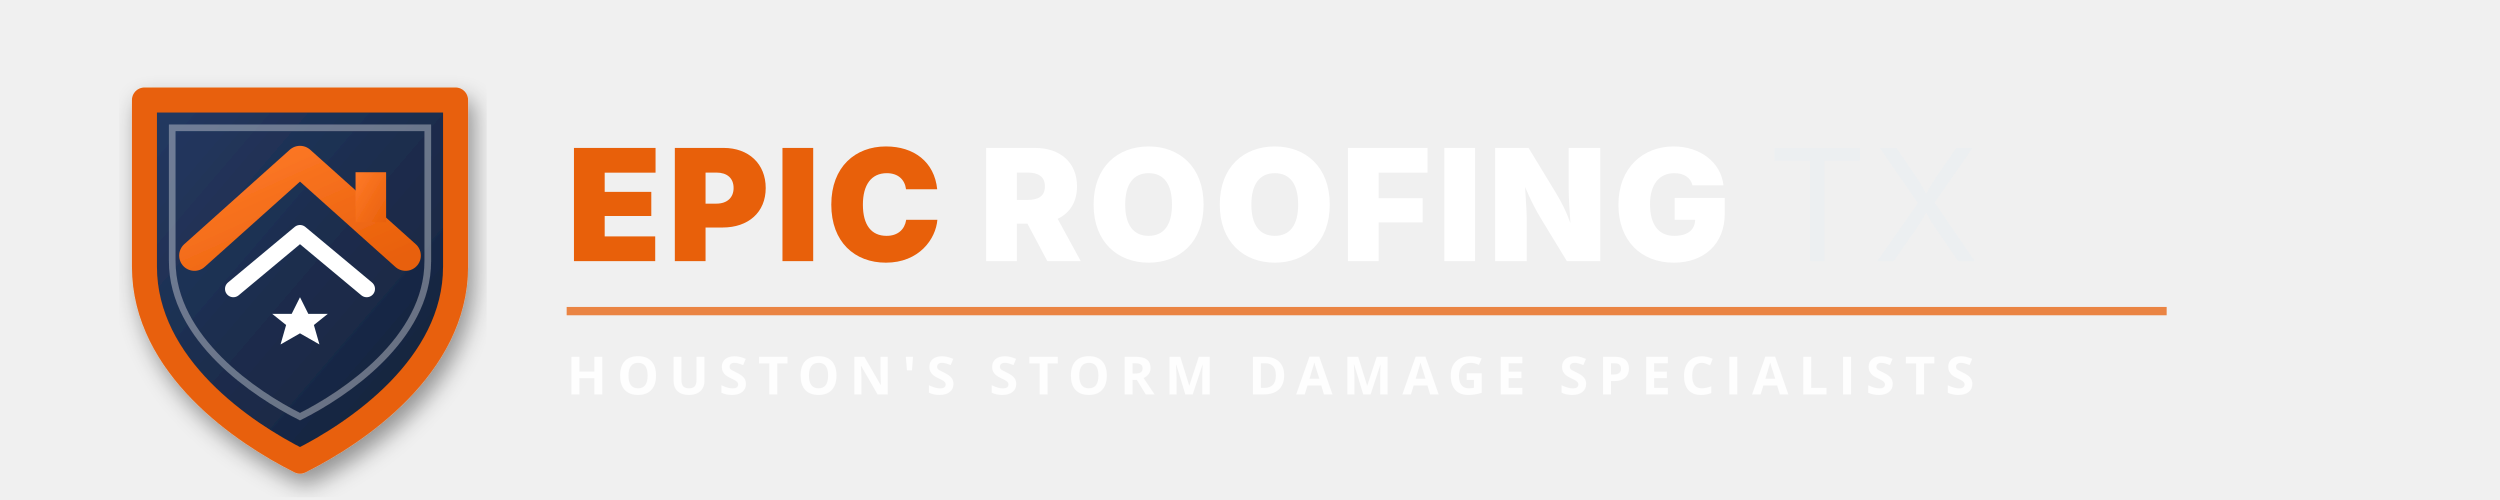
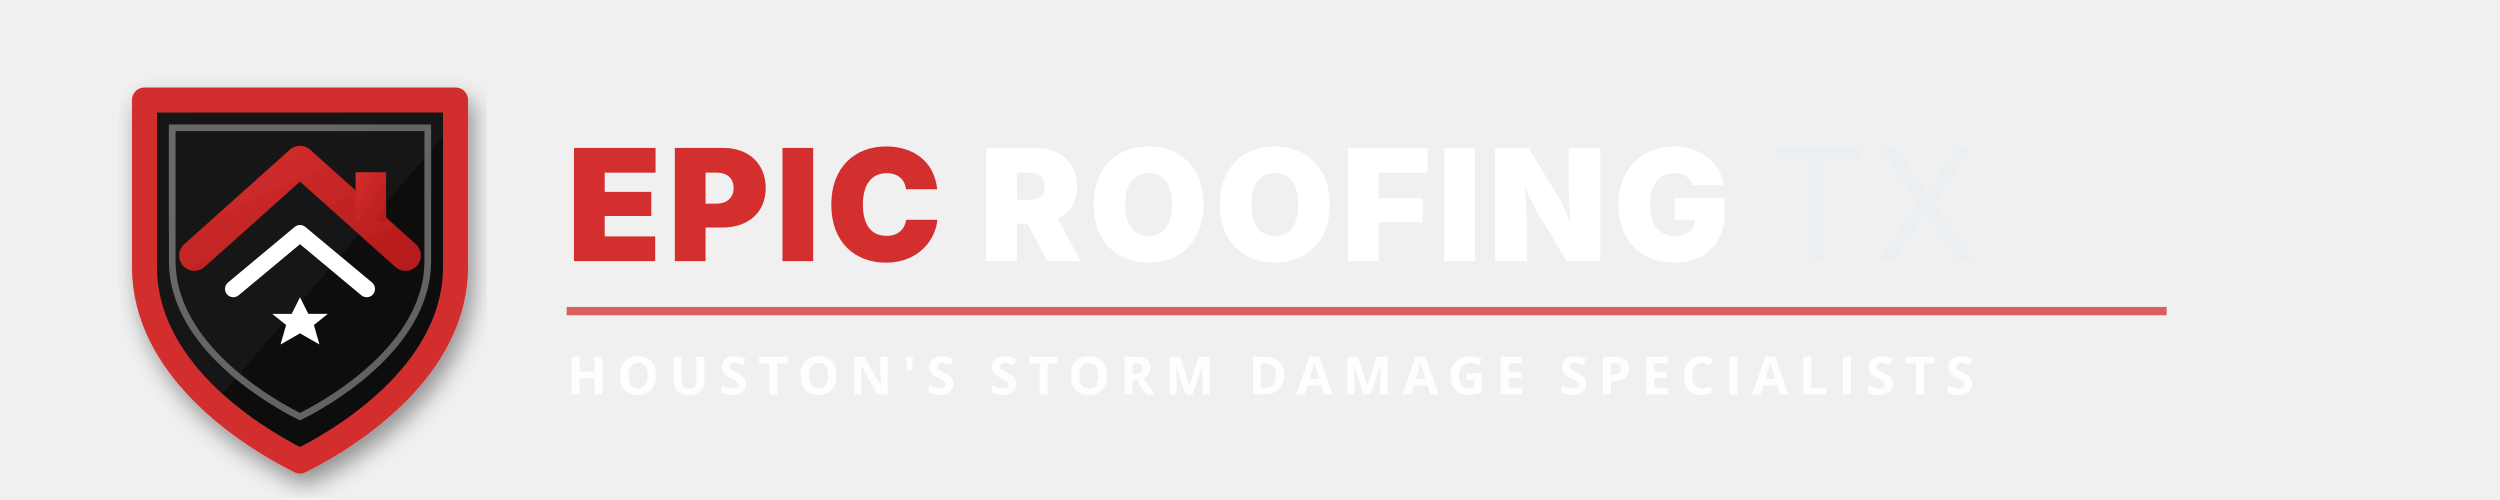
<svg xmlns="http://www.w3.org/2000/svg" viewBox="0 0 450 90" width="100%" height="100%">
  <defs>
    <linearGradient id="shieldGradHeader" x1="0%" y1="0%" x2="100%" y2="100%">
-       <stop offset="0%" stop-color="#243962" />
-       <stop offset="100%" stop-color="#142037" />
+       <stop offset="0%" stop-color="#1A1A1A" />
+       <stop offset="100%" stop-color="#0A0A0A" />
    </linearGradient>
    <linearGradient id="orangeGradHeader" x1="0%" y1="0%" x2="100%" y2="100%">
-       <stop offset="0%" stop-color="#FF7A29" />
-       <stop offset="100%" stop-color="#E8600A" />
+       <stop offset="0%" stop-color="#D32F2F" />
+       <stop offset="100%" stop-color="#B71C1C" />
    </linearGradient>
    <filter id="dropShadowHeader" x="-10%" y="-10%" width="120%" height="120%">
      <feDropShadow dx="1" dy="2" stdDeviation="2" flood-color="#000000" flood-opacity="0.4" />
    </filter>
  </defs>
  <g filter="url(#dropShadowHeader)" transform="translate(6, 0)">
-     <path d="M 20 18 L 76 18 L 76 48 C 76 66, 58 78, 48 83 C 38 78, 20 66, 20 48 Z" fill="url(#shieldGradHeader)" stroke="#E8600A" stroke-width="4.5" stroke-linejoin="round" />
+     <path d="M 20 18 L 76 18 L 76 48 C 76 66, 58 78, 48 83 C 38 78, 20 66, 20 48 Z" fill="url(#shieldGradHeader)" stroke="#D32F2F" stroke-width="4.5" stroke-linejoin="round" />
    <path d="M 25 23 L 71 23 L 71 47 C 71 61, 56 71, 48 75 C 40 71, 25 61, 25 47 Z" fill="none" stroke="#FFFFFF" stroke-width="1.2" stroke-linecap="round" opacity="0.35" />
    <path d="M 29 46 L 48 29 L 67 46" fill="none" stroke="url(#orangeGradHeader)" stroke-width="5.5" stroke-linecap="round" stroke-linejoin="round" />
    <path d="M 36 52 L 48 42 L 60 52" fill="none" stroke="#FFFFFF" stroke-width="3" stroke-linecap="round" stroke-linejoin="round" />
    <rect x="58" y="31" width="5.5" height="9" fill="url(#orangeGradHeader)" />
    <path d="M 48 53.5 L 49.5 56.5 L 53 56.5 L 50.5 58.5 L 51.5 62 L 48 60 L 44.5 62 L 45.5 58.5 L 43 56.5 L 46.5 56.5 Z" fill="#FFFFFF" />
  </g>
  <text x="102" y="47" font-family="'Barlow', 'Inter', 'Segoe UI', 'Helvetica Neue', sans-serif" font-weight="900" font-size="28" fill="#FFFFFF" letter-spacing="1">
-     <tspan fill="#E8600A">EPIC</tspan> ROOFING <tspan fill="#ECEFF1" font-weight="400">TX</tspan>
+     <tspan fill="#D32F2F">EPIC</tspan> ROOFING <tspan fill="#ECEFF1" font-weight="400">TX</tspan>
  </text>
-   <line x1="102" y1="56" x2="390" y2="56" stroke="#E8600A" stroke-width="1.5" opacity="0.75" />
+   <line x1="102" y1="56" x2="390" y2="56" stroke="#D32F2F" stroke-width="1.5" opacity="0.75" />
  <text x="102" y="71" font-family="'Open Sans', 'Inter', 'Helvetica Neue', sans-serif" font-weight="700" font-size="9.5" fill="#FFFFFF" letter-spacing="1.8" opacity="0.9">
    HOUSTON'S STORM DAMAGE SPECIALISTS
  </text>
</svg>
